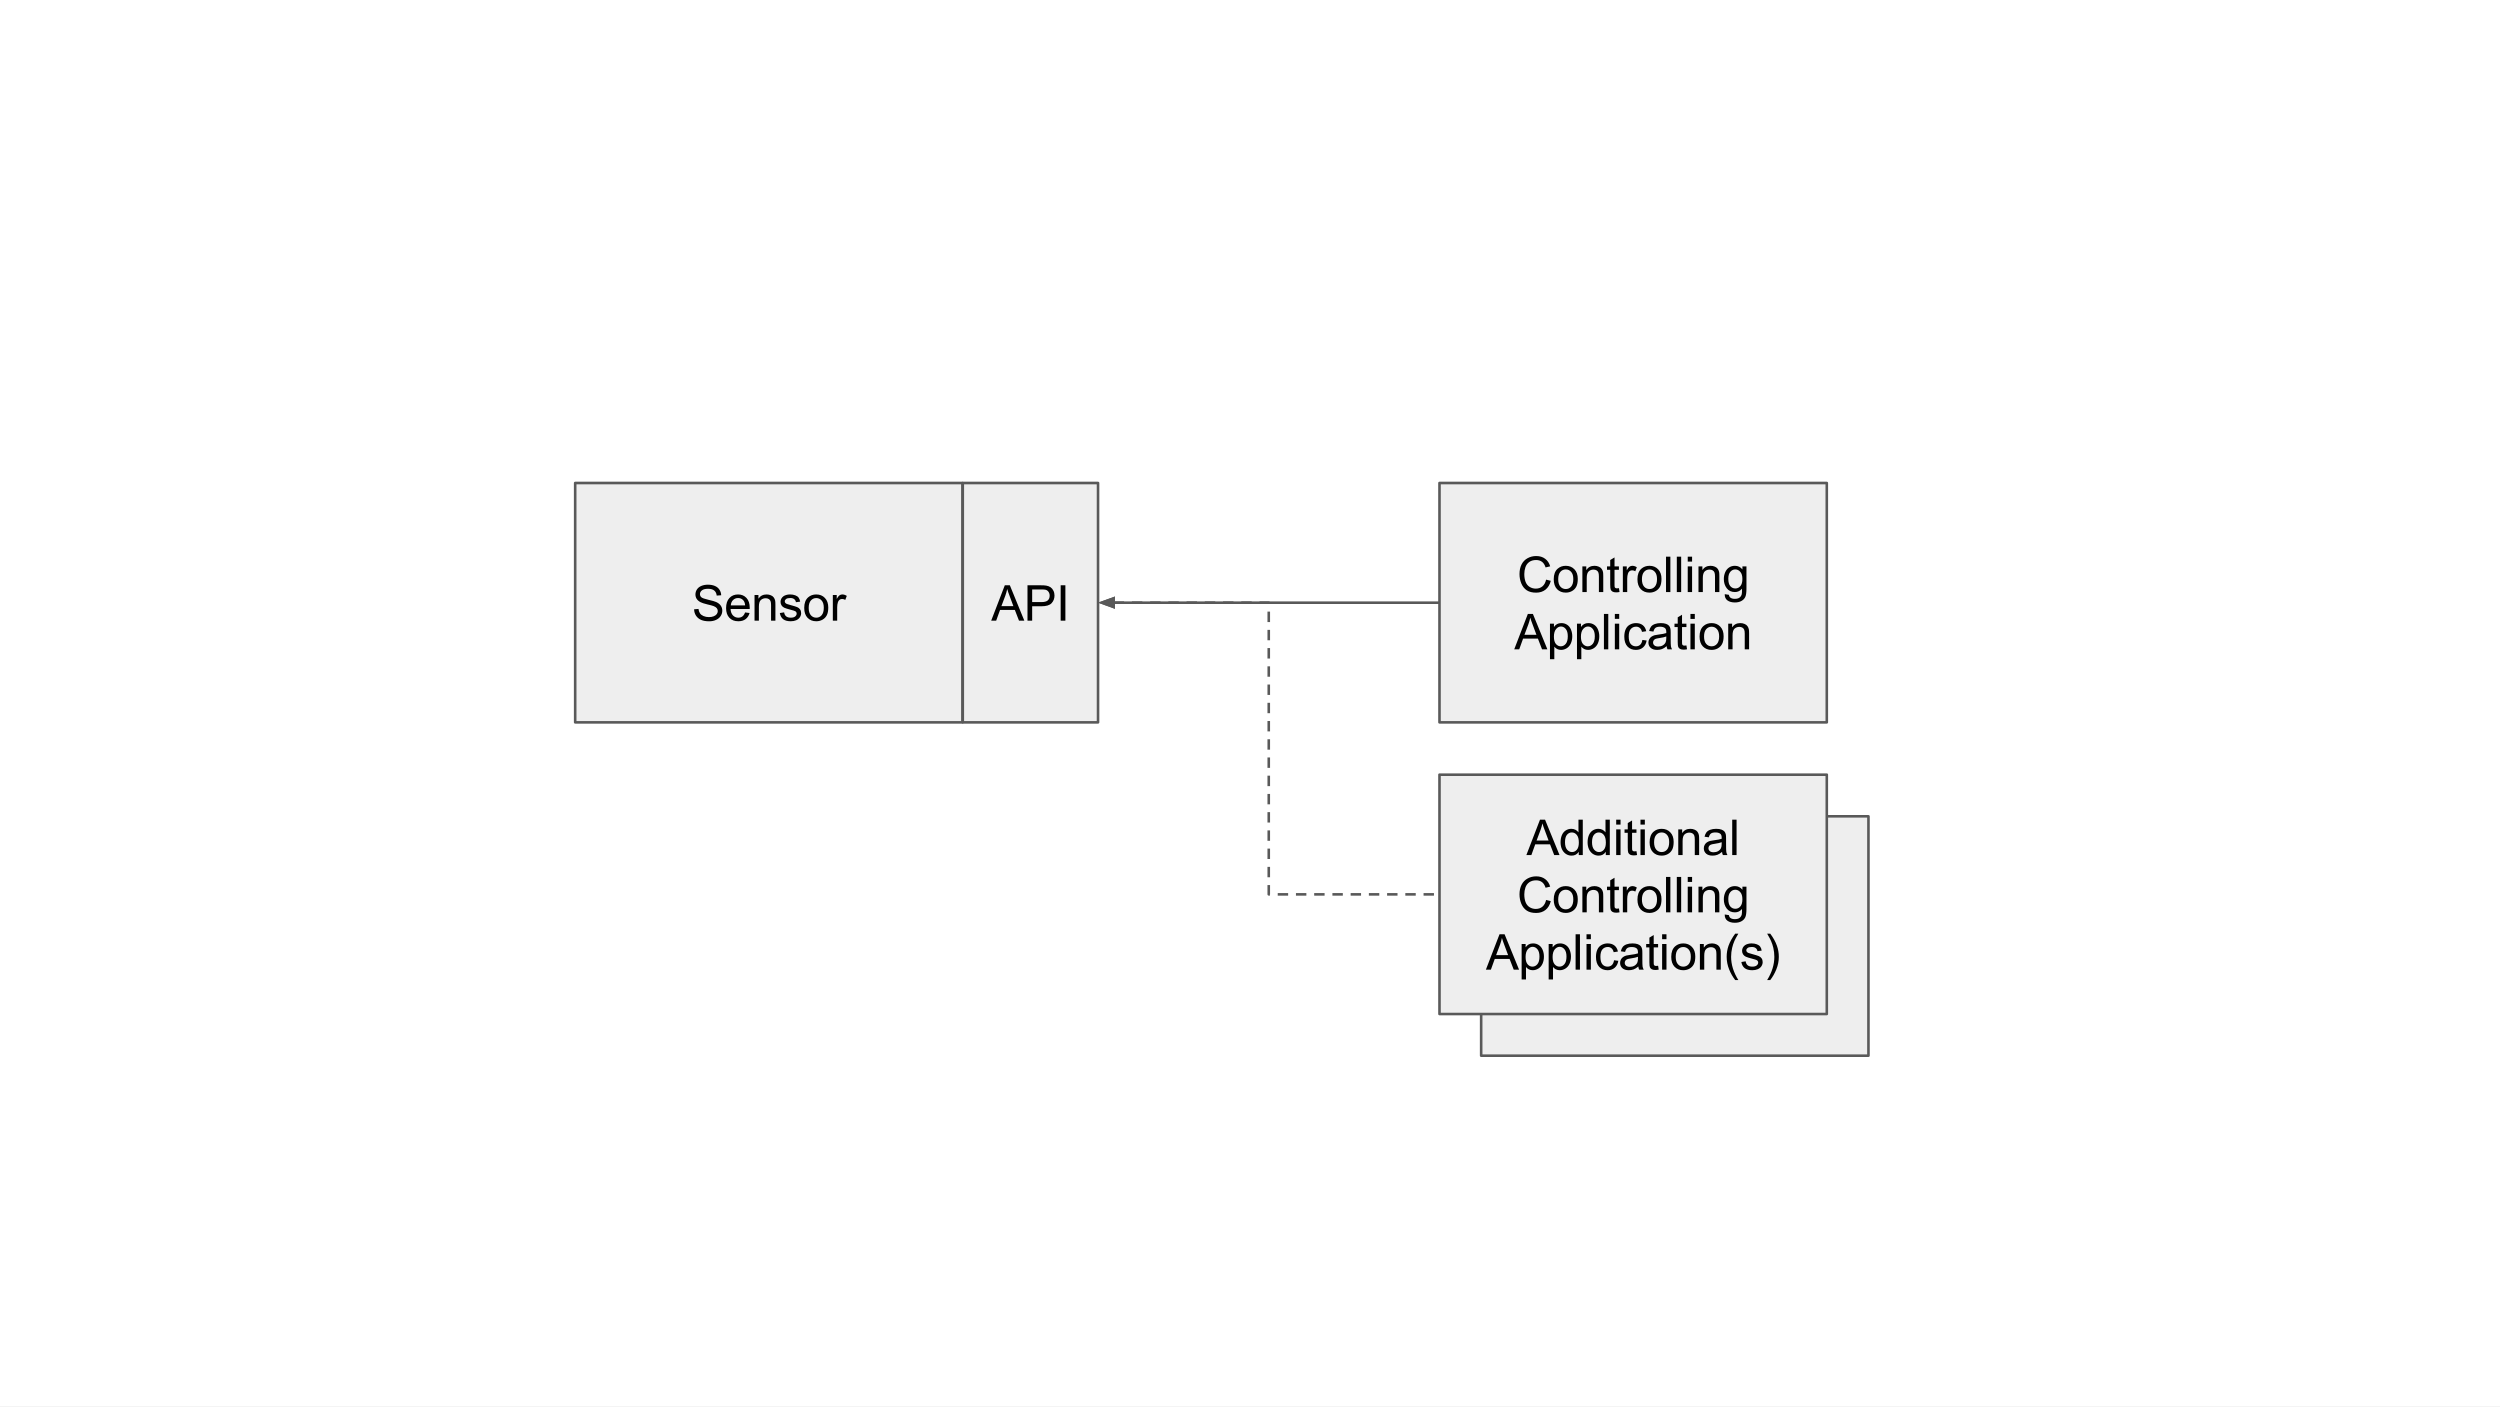
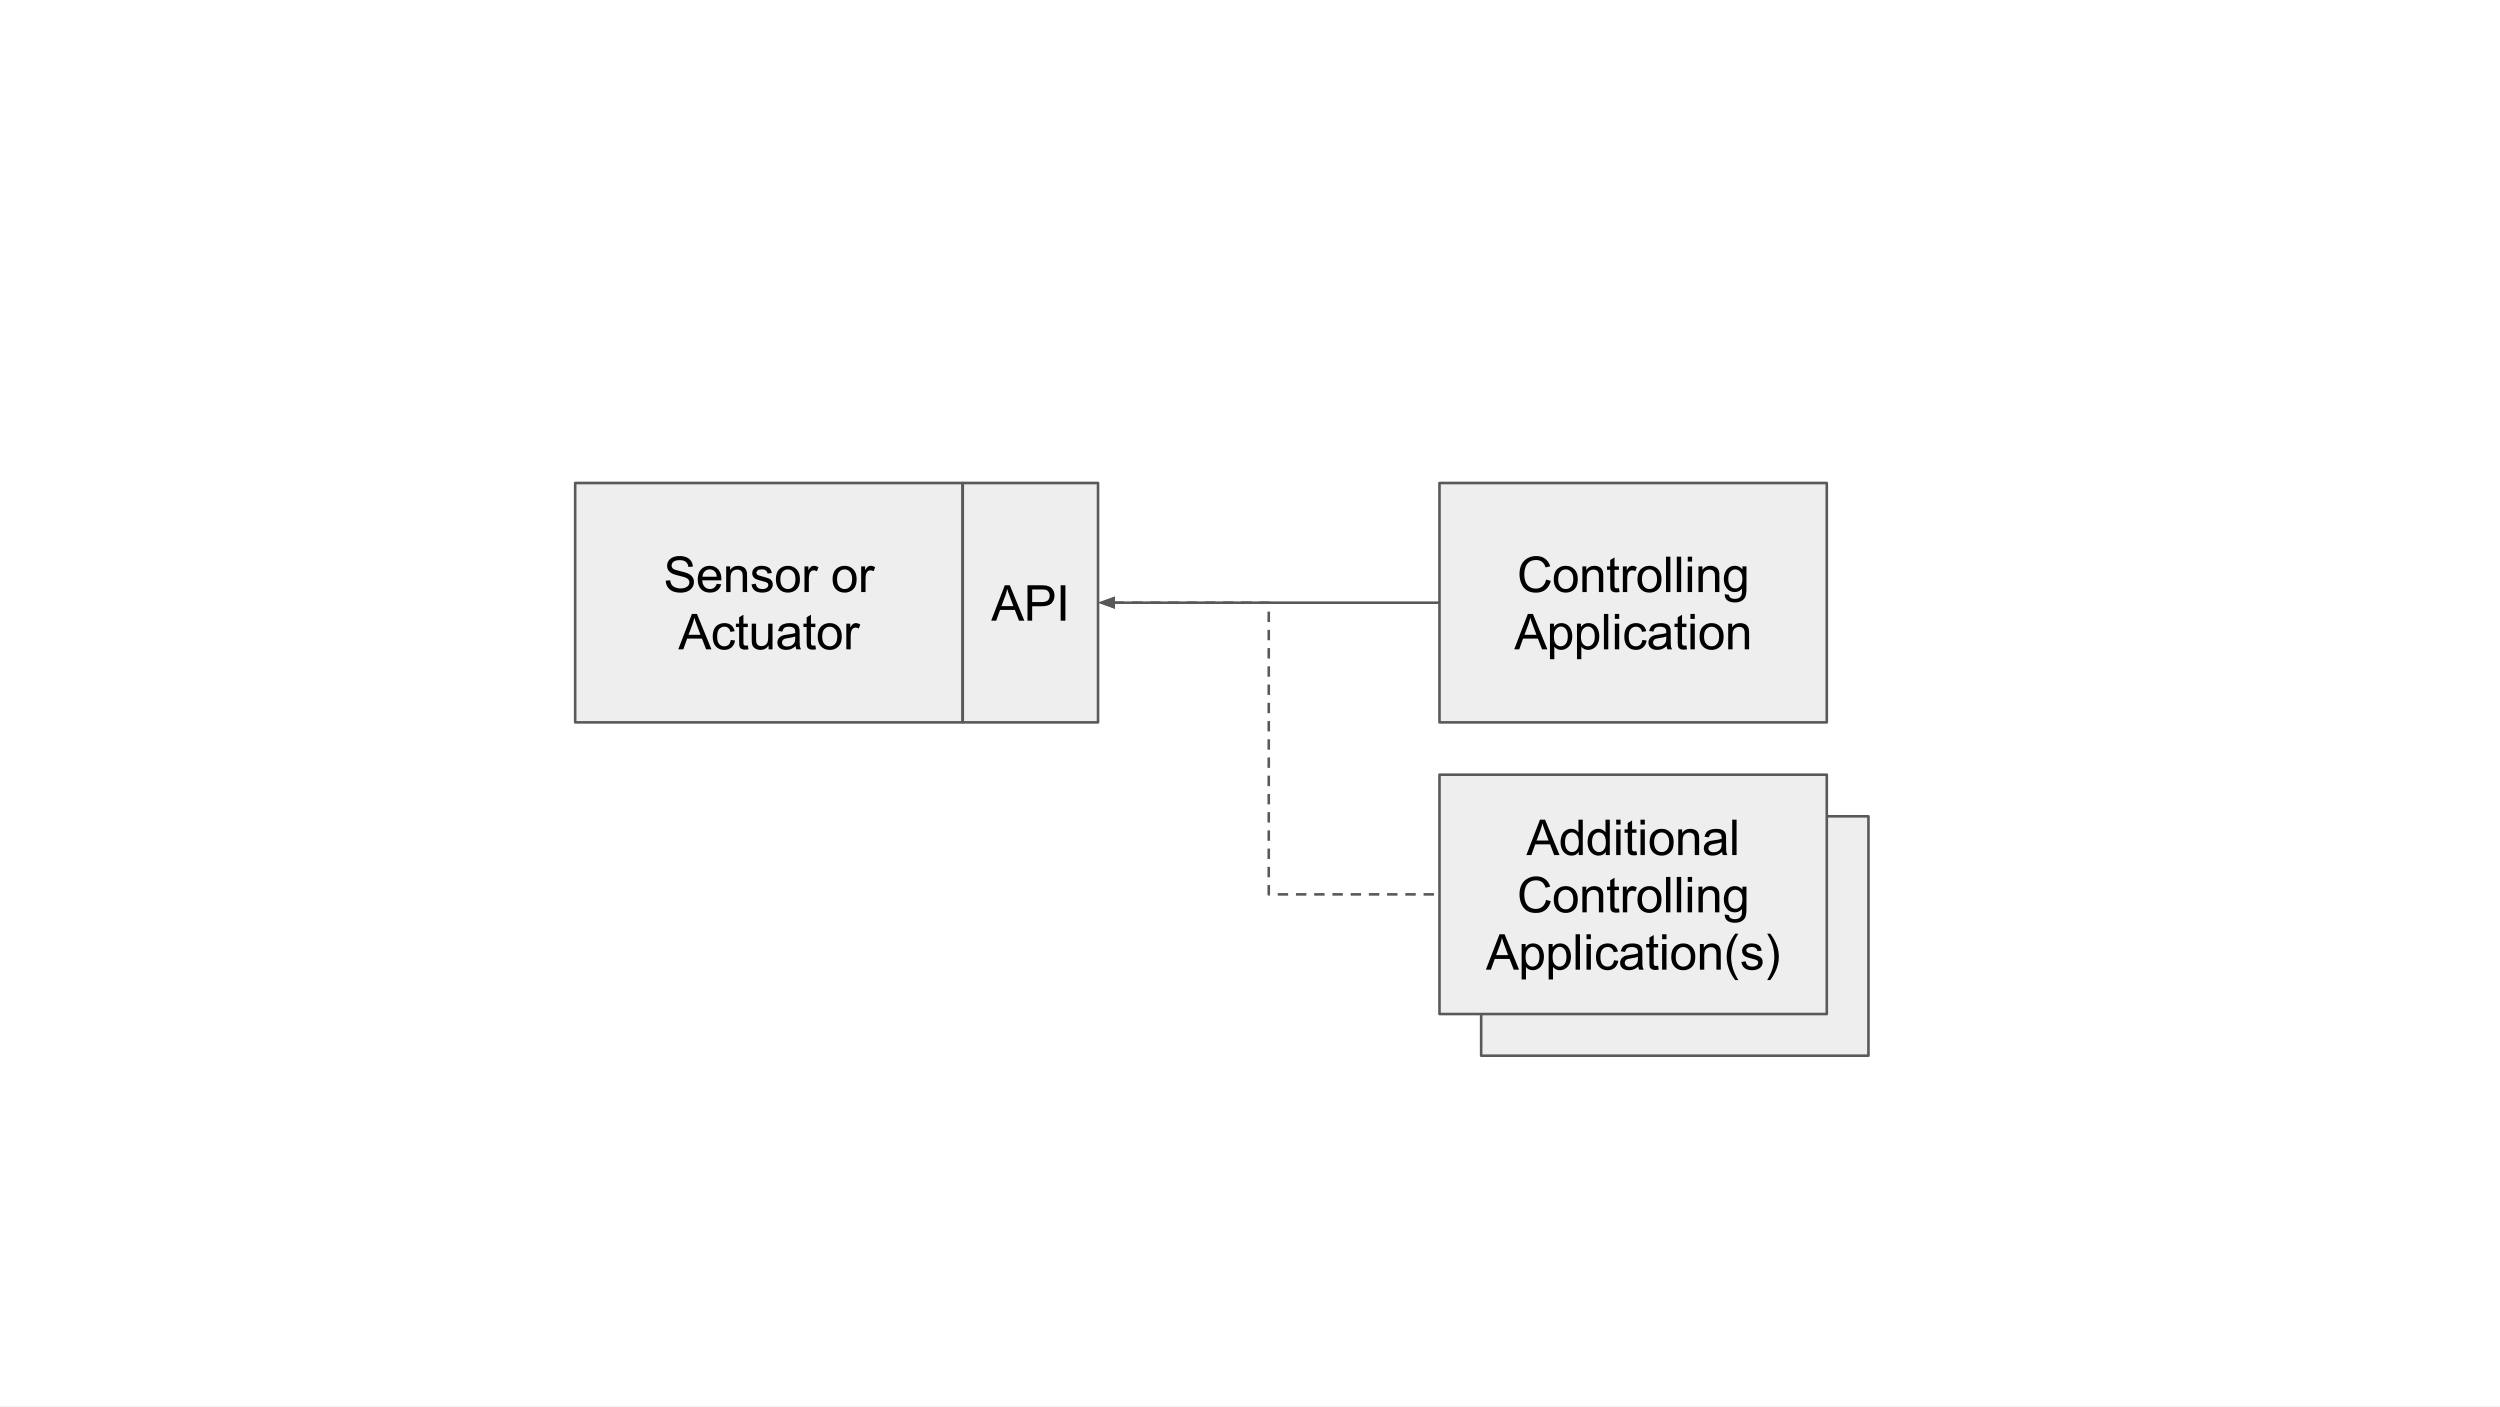
<svg xmlns="http://www.w3.org/2000/svg" version="1.1" viewBox="0.0 0.0 960.0 540.0" fill="none" stroke="none" stroke-linecap="square" stroke-miterlimit="10">
  <clipPath id="p.0">
    <path d="m0 0l960.0 0l0 540.0l-960.0 0l0 -540.0z" clip-rule="nonzero" />
  </clipPath>
  <g clip-path="url(#p.0)">
    <path fill="#ffffff" d="m0 0l960.0 0l0 540.0l-960.0 0z" fill-rule="nonzero" />
    <path fill="#eeeeee" d="m568.764 313.472l148.724 0l0 91.906l-148.724 0z" fill-rule="nonzero" />
    <path stroke="#595959" stroke-width="1.0" stroke-linejoin="round" stroke-linecap="butt" d="m568.764 313.472l148.724 0l0 91.906l-148.724 0z" fill-rule="nonzero" />
    <path fill="#eeeeee" d="m220.867 185.472l148.724 0l0 91.906l-148.724 0z" fill-rule="nonzero" />
    <path stroke="#595959" stroke-width="1.0" stroke-linejoin="round" stroke-linecap="butt" d="m220.867 185.472l148.724 0l0 91.906l-148.724 0z" fill-rule="nonzero" />
-     <path fill="#000000" d="m266.532 233.97l1.688 -0.141q0.125 1.016 0.562 1.672q0.438 0.656 1.359 1.062q0.938 0.406 2.094 0.406q1.031 0 1.812 -0.312q0.797 -0.312 1.188 -0.844q0.391 -0.531 0.391 -1.156q0 -0.641 -0.375 -1.109q-0.375 -0.484 -1.234 -0.812q-0.547 -0.219 -2.422 -0.656q-1.875 -0.453 -2.625 -0.859q-0.969 -0.516 -1.453 -1.266q-0.469 -0.75 -0.469 -1.688q0 -1.031 0.578 -1.922q0.594 -0.906 1.703 -1.359q1.125 -0.469 2.5 -0.469q1.516 0 2.672 0.484q1.156 0.484 1.766 1.438q0.625 0.938 0.672 2.141l-1.719 0.125q-0.141 -1.281 -0.953 -1.938q-0.797 -0.672 -2.359 -0.672q-1.625 0 -2.375 0.609q-0.75 0.594 -0.75 1.438q0 0.734 0.531 1.203q0.516 0.469 2.703 0.969q2.203 0.5 3.016 0.875q1.188 0.547 1.75 1.391q0.578 0.828 0.578 1.922q0 1.094 -0.625 2.062q-0.625 0.953 -1.797 1.484q-1.156 0.531 -2.609 0.531q-1.844 0 -3.094 -0.531q-1.25 -0.547 -1.969 -1.625q-0.703 -1.078 -0.734 -2.453zm19.584 1.203l1.719 0.219q-0.406 1.5 -1.516 2.344q-1.094 0.828 -2.812 0.828q-2.156 0 -3.422 -1.328q-1.266 -1.328 -1.266 -3.734q0 -2.484 1.266 -3.859q1.281 -1.375 3.328 -1.375q1.984 0 3.234 1.344q1.25 1.344 1.25 3.797q0 0.141 -0.016 0.438l-7.344 0q0.094 1.625 0.922 2.484q0.828 0.859 2.062 0.859q0.906 0 1.547 -0.469q0.656 -0.484 1.047 -1.547zm-5.484 -2.703l5.5 0q-0.109 -1.234 -0.625 -1.859q-0.797 -0.969 -2.078 -0.969q-1.141 0 -1.938 0.781q-0.781 0.766 -0.859 2.047zm9.11 5.875l0 -9.859l1.5 0l0 1.406q1.094 -1.625 3.141 -1.625q0.891 0 1.641 0.328q0.75 0.312 1.109 0.844q0.375 0.516 0.531 1.219q0.094 0.469 0.094 1.625l0 6.062l-1.672 0l0 -6.0q0 -1.016 -0.203 -1.516q-0.188 -0.516 -0.688 -0.812q-0.5 -0.297 -1.172 -0.297q-1.062 0 -1.844 0.672q-0.766 0.672 -0.766 2.578l0 5.375l-1.672 0zm9.704 -2.938l1.656 -0.266q0.141 1.0 0.766 1.531q0.641 0.516 1.781 0.516q1.156 0 1.703 -0.469q0.562 -0.469 0.562 -1.094q0 -0.562 -0.484 -0.891q-0.344 -0.219 -1.703 -0.562q-1.844 -0.469 -2.562 -0.797q-0.703 -0.344 -1.078 -0.938q-0.359 -0.609 -0.359 -1.328q0 -0.656 0.297 -1.219q0.312 -0.562 0.828 -0.938q0.391 -0.281 1.062 -0.484q0.672 -0.203 1.438 -0.203q1.172 0 2.047 0.344q0.875 0.328 1.281 0.906q0.422 0.562 0.578 1.516l-1.625 0.219q-0.109 -0.75 -0.656 -1.172q-0.531 -0.438 -1.5 -0.438q-1.156 0 -1.641 0.391q-0.484 0.375 -0.484 0.875q0 0.328 0.203 0.594q0.203 0.266 0.641 0.438q0.25 0.094 1.469 0.438q1.766 0.469 2.469 0.766q0.703 0.297 1.094 0.875q0.406 0.578 0.406 1.438q0 0.828 -0.484 1.578q-0.484 0.734 -1.406 1.141q-0.922 0.391 -2.078 0.391q-1.922 0 -2.938 -0.797q-1.0 -0.797 -1.281 -2.359zm9.375 -1.984q0 -2.734 1.531 -4.062q1.266 -1.094 3.094 -1.094q2.031 0 3.312 1.344q1.297 1.328 1.297 3.672q0 1.906 -0.578 3.0q-0.562 1.078 -1.656 1.688q-1.078 0.594 -2.375 0.594q-2.062 0 -3.344 -1.328q-1.281 -1.328 -1.281 -3.812zm1.719 0q0 1.891 0.828 2.828q0.828 0.938 2.078 0.938q1.25 0 2.062 -0.938q0.828 -0.953 0.828 -2.891q0 -1.828 -0.828 -2.766q-0.828 -0.938 -2.062 -0.938q-1.25 0 -2.078 0.938q-0.828 0.938 -0.828 2.828zm9.266 4.922l0 -9.859l1.5 0l0 1.5q0.578 -1.047 1.062 -1.375q0.484 -0.344 1.078 -0.344q0.844 0 1.719 0.547l-0.578 1.547q-0.609 -0.359 -1.234 -0.359q-0.547 0 -0.984 0.328q-0.422 0.328 -0.609 0.906q-0.281 0.891 -0.281 1.953l0 5.156l-1.672 0z" fill-rule="nonzero" />
+     <path fill="#000000" d="m255.647 222.97l1.688 -0.141q0.125 1.016 0.562 1.672q0.438 0.656 1.359 1.062q0.938 0.406 2.094 0.406q1.031 0 1.812 -0.312q0.797 -0.312 1.188 -0.844q0.391 -0.531 0.391 -1.156q0 -0.641 -0.375 -1.109q-0.375 -0.484 -1.234 -0.812q-0.547 -0.219 -2.422 -0.656q-1.875 -0.453 -2.625 -0.859q-0.969 -0.516 -1.453 -1.266q-0.469 -0.75 -0.469 -1.688q0 -1.031 0.578 -1.922q0.594 -0.906 1.703 -1.359q1.125 -0.469 2.5 -0.469q1.516 0 2.672 0.484q1.156 0.484 1.766 1.438q0.625 0.938 0.672 2.141l-1.719 0.125q-0.141 -1.281 -0.953 -1.938q-0.797 -0.672 -2.359 -0.672q-1.625 0 -2.375 0.609q-0.75 0.594 -0.75 1.438q0 0.734 0.531 1.203q0.516 0.469 2.703 0.969q2.203 0.5 3.016 0.875q1.188 0.547 1.75 1.391q0.578 0.828 0.578 1.922q0 1.094 -0.625 2.062q-0.625 0.953 -1.797 1.484q-1.156 0.531 -2.609 0.531q-1.844 0 -3.094 -0.531q-1.25 -0.547 -1.969 -1.625q-0.703 -1.078 -0.734 -2.453zm19.584 1.203l1.719 0.219q-0.406 1.5 -1.516 2.344q-1.094 0.828 -2.812 0.828q-2.156 0 -3.422 -1.328q-1.266 -1.328 -1.266 -3.734q0 -2.484 1.266 -3.859q1.281 -1.375 3.328 -1.375q1.984 0 3.234 1.344q1.25 1.344 1.25 3.797q0 0.141 -0.016 0.438l-7.344 0q0.094 1.625 0.922 2.484q0.828 0.859 2.062 0.859q0.906 0 1.547 -0.469q0.656 -0.484 1.047 -1.547zm-5.484 -2.703l5.5 0q-0.109 -1.234 -0.625 -1.859q-0.797 -0.969 -2.078 -0.969q-1.141 0 -1.938 0.781q-0.781 0.766 -0.859 2.047zm9.11 5.875l0 -9.859l1.5 0l0 1.406q1.094 -1.625 3.141 -1.625q0.891 0 1.641 0.328q0.75 0.312 1.109 0.844q0.375 0.516 0.531 1.219q0.094 0.469 0.094 1.625l0 6.062l-1.672 0l0 -6.0q0 -1.016 -0.203 -1.516q-0.188 -0.516 -0.688 -0.812q-0.5 -0.297 -1.172 -0.297q-1.062 0 -1.844 0.672q-0.766 0.672 -0.766 2.578l0 5.375l-1.672 0zm9.704 -2.938l1.656 -0.266q0.141 1.0 0.766 1.531q0.641 0.516 1.781 0.516q1.156 0 1.703 -0.469q0.562 -0.469 0.562 -1.094q0 -0.562 -0.484 -0.891q-0.344 -0.219 -1.703 -0.562q-1.844 -0.469 -2.562 -0.797q-0.703 -0.344 -1.078 -0.938q-0.359 -0.609 -0.359 -1.328q0 -0.656 0.297 -1.219q0.312 -0.562 0.828 -0.938q0.391 -0.281 1.062 -0.484q0.672 -0.203 1.438 -0.203q1.172 0 2.047 0.344q0.875 0.328 1.281 0.906q0.422 0.562 0.578 1.516l-1.625 0.219q-0.109 -0.75 -0.656 -1.172q-0.531 -0.438 -1.5 -0.438q-1.156 0 -1.641 0.391q-0.484 0.375 -0.484 0.875q0 0.328 0.203 0.594q0.203 0.266 0.641 0.438q0.25 0.094 1.469 0.438q1.766 0.469 2.469 0.766q0.703 0.297 1.094 0.875q0.406 0.578 0.406 1.438q0 0.828 -0.484 1.578q-0.484 0.734 -1.406 1.141q-0.922 0.391 -2.078 0.391q-1.922 0 -2.938 -0.797q-1.0 -0.797 -1.281 -2.359zm9.375 -1.984q0 -2.734 1.531 -4.062q1.266 -1.094 3.094 -1.094q2.031 0 3.312 1.344q1.297 1.328 1.297 3.672q0 1.906 -0.578 3.0q-0.562 1.078 -1.656 1.688q-1.078 0.594 -2.375 0.594q-2.062 0 -3.344 -1.328q-1.281 -1.328 -1.281 -3.812zm1.719 0q0 1.891 0.828 2.828q0.828 0.938 2.078 0.938q1.25 0 2.062 -0.938q0.828 -0.953 0.828 -2.891q0 -1.828 -0.828 -2.766q-0.828 -0.938 -2.062 -0.938q-1.25 0 -2.078 0.938q-0.828 0.938 -0.828 2.828zm9.266 4.922l0 -9.859l1.5 0l0 1.5q0.578 -1.047 1.062 -1.375q0.484 -0.344 1.078 -0.344q0.844 0 1.719 0.547l-0.578 1.547q-0.609 -0.359 -1.234 -0.359q-0.547 0 -0.984 0.328q-0.422 0.328 -0.609 0.906q-0.281 0.891 -0.281 1.953l0 5.156l-1.672 0zm10.787 -4.922q0 -2.734 1.531 -4.062q1.266 -1.094 3.094 -1.094q2.031 0 3.312 1.344q1.297 1.328 1.297 3.672q0 1.906 -0.578 3.0q-0.562 1.078 -1.656 1.688q-1.078 0.594 -2.375 0.594q-2.062 0 -3.344 -1.328q-1.281 -1.328 -1.281 -3.812zm1.719 0q0 1.891 0.828 2.828q0.828 0.938 2.078 0.938q1.25 0 2.062 -0.938q0.828 -0.953 0.828 -2.891q0 -1.828 -0.828 -2.766q-0.828 -0.938 -2.062 -0.938q-1.25 0 -2.078 0.938q-0.828 0.938 -0.828 2.828zm9.266 4.922l0 -9.859l1.5 0l0 1.5q0.578 -1.047 1.062 -1.375q0.484 -0.344 1.078 -0.344q0.844 0 1.719 0.547l-0.578 1.547q-0.609 -0.359 -1.234 -0.359q-0.547 0 -0.984 0.328q-0.422 0.328 -0.609 0.906q-0.281 0.891 -0.281 1.953l0 5.156l-1.672 0z" fill-rule="nonzero" />
+     <path fill="#000000" d="m260.458 249.345l5.234 -13.594l1.938 0l5.562 13.594l-2.047 0l-1.594 -4.125l-5.688 0l-1.484 4.125l-1.922 0zm3.922 -5.578l4.609 0l-1.406 -3.781q-0.656 -1.703 -0.969 -2.812q-0.266 1.312 -0.734 2.594l-1.5 4.0zm16.24 1.969l1.641 0.219q-0.266 1.688 -1.375 2.656q-1.109 0.953 -2.734 0.953q-2.016 0 -3.25 -1.312q-1.219 -1.328 -1.219 -3.797q0 -1.594 0.516 -2.781q0.531 -1.203 1.609 -1.797q1.094 -0.609 2.359 -0.609q1.609 0 2.625 0.812q1.016 0.812 1.312 2.312l-1.625 0.25q-0.234 -1.0 -0.828 -1.5q-0.594 -0.5 -1.422 -0.5q-1.266 0 -2.062 0.906q-0.781 0.906 -0.781 2.859q0 1.984 0.766 2.891q0.766 0.891 1.984 0.891q0.984 0 1.641 -0.594q0.656 -0.609 0.844 -1.859zm6.547 2.109l0.234 1.484q-0.703 0.141 -1.266 0.141q-0.906 0 -1.406 -0.281q-0.5 -0.297 -0.703 -0.75q-0.203 -0.469 -0.203 -1.984l0 -5.656l-1.234 0l0 -1.312l1.234 0l0 -2.438l1.656 -1.0l0 3.438l1.688 0l0 1.312l-1.688 0l0 5.75q0 0.719 0.078 0.922q0.094 0.203 0.297 0.328q0.203 0.125 0.578 0.125q0.266 0 0.734 -0.078zm7.98 1.5l0 -1.453q-1.141 1.672 -3.125 1.672q-0.859 0 -1.625 -0.328q-0.75 -0.344 -1.125 -0.844q-0.359 -0.5 -0.516 -1.234q-0.094 -0.5 -0.094 -1.562l0 -6.109l1.672 0l0 5.469q0 1.312 0.094 1.766q0.156 0.656 0.672 1.031q0.516 0.375 1.266 0.375q0.75 0 1.406 -0.375q0.656 -0.391 0.922 -1.047q0.281 -0.672 0.281 -1.938l0 -5.281l1.672 0l0 9.859l-1.5 0zm10.36 -1.219q-0.938 0.797 -1.797 1.125q-0.859 0.312 -1.844 0.312q-1.609 0 -2.484 -0.781q-0.875 -0.797 -0.875 -2.031q0 -0.734 0.328 -1.328q0.328 -0.594 0.859 -0.953q0.531 -0.359 1.203 -0.547q0.5 -0.141 1.484 -0.25q2.031 -0.25 2.984 -0.578q0 -0.344 0 -0.438q0 -1.016 -0.469 -1.438q-0.641 -0.562 -1.906 -0.562q-1.172 0 -1.734 0.406q-0.562 0.406 -0.828 1.469l-1.641 -0.234q0.234 -1.047 0.734 -1.688q0.516 -0.641 1.469 -0.984q0.969 -0.359 2.25 -0.359q1.266 0 2.047 0.297q0.781 0.297 1.156 0.75q0.375 0.453 0.516 1.141q0.094 0.422 0.094 1.531l0 2.234q0 2.328 0.094 2.953q0.109 0.609 0.438 1.172l-1.75 0q-0.266 -0.516 -0.328 -1.219zm-0.141 -3.719q-0.906 0.359 -2.734 0.625q-1.031 0.141 -1.453 0.328q-0.422 0.188 -0.656 0.547q-0.234 0.359 -0.234 0.797q0 0.672 0.5 1.125q0.516 0.438 1.484 0.438q0.969 0 1.719 -0.422q0.75 -0.438 1.109 -1.156q0.266 -0.578 0.266 -1.672l0 -0.609zm7.735 3.438l0.234 1.484q-0.703 0.141 -1.266 0.141q-0.906 0 -1.406 -0.281q-0.5 -0.297 -0.703 -0.75q-0.203 -0.469 -0.203 -1.984l0 -5.656l-1.234 0l0 -1.312l1.234 0l0 -2.438l1.656 -1.0l0 3.438l1.688 0l0 1.312l-1.688 0l0 5.75q0 0.719 0.078 0.922q0.094 0.203 0.297 0.328q0.203 0.125 0.578 0.125q0.266 0 0.734 -0.078zm0.902 -3.422q0 -2.734 1.531 -4.062q1.266 -1.094 3.094 -1.094q2.031 0 3.312 1.344q1.297 1.328 1.297 3.672q0 1.906 -0.578 3.0q-0.562 1.078 -1.656 1.688q-1.078 0.594 -2.375 0.594q-2.062 0 -3.344 -1.328q-1.281 -1.328 -1.281 -3.812zm1.719 0q0 1.891 0.828 2.828q0.828 0.938 2.078 0.938q1.25 0 2.062 -0.938q0.828 -0.953 0.828 -2.891q0 -1.828 -0.828 -2.766q-0.828 -0.938 -2.062 -0.938q-1.25 0 -2.078 0.938q-0.828 0.938 -0.828 2.828zm9.266 4.922l0 -9.859l1.5 0l0 1.5q0.578 -1.047 1.062 -1.375q0.484 -0.344 1.078 -0.344q0.844 0 1.719 0.547l-0.578 1.547q-0.609 -0.359 -1.234 -0.359q-0.547 0 -0.984 0.328q-0.422 0.328 -0.609 0.906q-0.281 0.891 -0.281 1.953l0 5.156l-1.672 0z" fill-rule="nonzero" />
    <path fill="#eeeeee" d="m369.709 185.472l51.937 0l0 91.906l-51.937 0z" fill-rule="nonzero" />
    <path stroke="#595959" stroke-width="1.0" stroke-linejoin="round" stroke-linecap="butt" d="m369.709 185.472l51.937 0l0 91.906l-51.937 0z" fill-rule="nonzero" />
    <path fill="#000000" d="m380.611 238.345l5.234 -13.594l1.938 0l5.562 13.594l-2.047 0l-1.594 -4.125l-5.688 0l-1.484 4.125l-1.922 0zm3.922 -5.578l4.609 0l-1.406 -3.781q-0.656 -1.703 -0.969 -2.812q-0.266 1.312 -0.734 2.594l-1.5 4.0zm10.022 5.578l0 -13.594l5.125 0q1.359 0 2.078 0.125q1.0 0.172 1.672 0.641q0.672 0.469 1.078 1.312q0.422 0.844 0.422 1.844q0 1.734 -1.109 2.938q-1.094 1.203 -3.984 1.203l-3.484 0l0 5.531l-1.797 0zm1.797 -7.141l3.516 0q1.75 0 2.469 -0.641q0.734 -0.656 0.734 -1.828q0 -0.859 -0.438 -1.469q-0.422 -0.609 -1.125 -0.797q-0.453 -0.125 -1.672 -0.125l-3.484 0l0 4.859zm10.944 7.141l0 -13.594l1.812 0l0 13.594l-1.812 0z" fill-rule="nonzero" />
    <path fill="#eeeeee" d="m552.764 185.472l148.724 0l0 91.906l-148.724 0z" fill-rule="nonzero" />
    <path stroke="#595959" stroke-width="1.0" stroke-linejoin="round" stroke-linecap="butt" d="m552.764 185.472l148.724 0l0 91.906l-148.724 0z" fill-rule="nonzero" />
    <path fill="#000000" d="m593.707 222.58l1.797 0.453q-0.562 2.219 -2.031 3.391q-1.469 1.156 -3.594 1.156q-2.203 0 -3.578 -0.891q-1.375 -0.906 -2.094 -2.594q-0.719 -1.703 -0.719 -3.656q0 -2.125 0.797 -3.703q0.812 -1.578 2.312 -2.391q1.5 -0.828 3.297 -0.828q2.047 0 3.438 1.047q1.391 1.031 1.938 2.906l-1.766 0.422q-0.469 -1.484 -1.375 -2.156q-0.906 -0.688 -2.266 -0.688q-1.562 0 -2.625 0.75q-1.047 0.75 -1.484 2.031q-0.422 1.266 -0.422 2.609q0 1.734 0.5 3.031q0.516 1.281 1.578 1.922q1.078 0.641 2.312 0.641q1.516 0 2.562 -0.859q1.047 -0.875 1.422 -2.594zm2.926 -0.156q0 -2.734 1.531 -4.062q1.266 -1.094 3.094 -1.094q2.031 0 3.312 1.344q1.297 1.328 1.297 3.672q0 1.906 -0.578 3.0q-0.562 1.078 -1.656 1.688q-1.078 0.594 -2.375 0.594q-2.062 0 -3.344 -1.328q-1.281 -1.328 -1.281 -3.812zm1.719 0q0 1.891 0.828 2.828q0.828 0.938 2.078 0.938q1.25 0 2.062 -0.938q0.828 -0.953 0.828 -2.891q0 -1.828 -0.828 -2.766q-0.828 -0.938 -2.062 -0.938q-1.25 0 -2.078 0.938q-0.828 0.938 -0.828 2.828zm9.282 4.922l0 -9.859l1.5 0l0 1.406q1.094 -1.625 3.141 -1.625q0.891 0 1.641 0.328q0.75 0.312 1.109 0.844q0.375 0.516 0.531 1.219q0.094 0.469 0.094 1.625l0 6.062l-1.672 0l0 -6.0q0 -1.016 -0.203 -1.516q-0.188 -0.516 -0.688 -0.812q-0.5 -0.297 -1.172 -0.297q-1.062 0 -1.844 0.672q-0.766 0.672 -0.766 2.578l0 5.375l-1.672 0zm14.032 -1.5l0.234 1.484q-0.703 0.141 -1.266 0.141q-0.906 0 -1.406 -0.281q-0.5 -0.297 -0.703 -0.75q-0.203 -0.469 -0.203 -1.984l0 -5.656l-1.234 0l0 -1.312l1.234 0l0 -2.438l1.656 -1.0l0 3.438l1.688 0l0 1.312l-1.688 0l0 5.75q0 0.719 0.078 0.922q0.094 0.203 0.297 0.328q0.203 0.125 0.578 0.125q0.266 0 0.734 -0.078zm1.511 1.5l0 -9.859l1.5 0l0 1.5q0.578 -1.047 1.062 -1.375q0.484 -0.344 1.078 -0.344q0.844 0 1.719 0.547l-0.578 1.547q-0.609 -0.359 -1.234 -0.359q-0.547 0 -0.984 0.328q-0.422 0.328 -0.609 0.906q-0.281 0.891 -0.281 1.953l0 5.156l-1.672 0zm5.603 -4.922q0 -2.734 1.531 -4.062q1.266 -1.094 3.094 -1.094q2.031 0 3.312 1.344q1.297 1.328 1.297 3.672q0 1.906 -0.578 3.0q-0.562 1.078 -1.656 1.688q-1.078 0.594 -2.375 0.594q-2.062 0 -3.344 -1.328q-1.281 -1.328 -1.281 -3.812zm1.719 0q0 1.891 0.828 2.828q0.828 0.938 2.078 0.938q1.25 0 2.062 -0.938q0.828 -0.953 0.828 -2.891q0 -1.828 -0.828 -2.766q-0.828 -0.938 -2.062 -0.938q-1.25 0 -2.078 0.938q-0.828 0.938 -0.828 2.828zm9.251 4.922l0 -13.594l1.672 0l0 13.594l-1.672 0zm4.145 0l0 -13.594l1.672 0l0 13.594l-1.672 0zm4.192 -11.688l0 -1.906l1.672 0l0 1.906l-1.672 0zm0 11.688l0 -9.859l1.672 0l0 9.859l-1.672 0zm4.129 0l0 -9.859l1.5 0l0 1.406q1.094 -1.625 3.141 -1.625q0.891 0 1.641 0.328q0.75 0.312 1.109 0.844q0.375 0.516 0.531 1.219q0.094 0.469 0.094 1.625l0 6.062l-1.672 0l0 -6.0q0 -1.016 -0.203 -1.516q-0.188 -0.516 -0.688 -0.812q-0.5 -0.297 -1.172 -0.297q-1.062 0 -1.844 0.672q-0.766 0.672 -0.766 2.578l0 5.375l-1.672 0zm10.079 0.812l1.609 0.25q0.109 0.75 0.578 1.094q0.609 0.453 1.688 0.453q1.172 0 1.797 -0.469q0.625 -0.453 0.859 -1.281q0.125 -0.516 0.109 -2.156q-1.094 1.297 -2.719 1.297q-2.031 0 -3.156 -1.469q-1.109 -1.469 -1.109 -3.516q0 -1.406 0.516 -2.594q0.516 -1.203 1.484 -1.844q0.969 -0.656 2.266 -0.656q1.75 0 2.875 1.406l0 -1.188l1.547 0l0 8.516q0 2.312 -0.469 3.266q-0.469 0.969 -1.484 1.516q-1.016 0.562 -2.5 0.562q-1.766 0 -2.859 -0.797q-1.078 -0.797 -1.031 -2.391zm1.375 -5.922q0 1.953 0.766 2.844q0.781 0.891 1.938 0.891q1.141 0 1.922 -0.891q0.781 -0.891 0.781 -2.781q0 -1.812 -0.812 -2.719q-0.797 -0.922 -1.922 -0.922q-1.109 0 -1.891 0.906q-0.781 0.891 -0.781 2.672z" fill-rule="nonzero" />
    <path fill="#000000" d="m581.461 249.345l5.234 -13.594l1.938 0l5.562 13.594l-2.047 0l-1.594 -4.125l-5.688 0l-1.484 4.125l-1.922 0zm3.922 -5.578l4.609 0l-1.406 -3.781q-0.656 -1.703 -0.969 -2.812q-0.266 1.312 -0.734 2.594l-1.5 4.0zm9.803 9.359l0 -13.641l1.531 0l0 1.281q0.531 -0.75 1.203 -1.125q0.688 -0.375 1.641 -0.375q1.266 0 2.234 0.656q0.969 0.641 1.453 1.828q0.5 1.188 0.5 2.594q0 1.516 -0.547 2.734q-0.547 1.203 -1.578 1.844q-1.031 0.641 -2.172 0.641q-0.844 0 -1.516 -0.344q-0.656 -0.359 -1.078 -0.891l0 4.797l-1.672 0zm1.516 -8.656q0 1.906 0.766 2.812q0.781 0.906 1.875 0.906q1.109 0 1.891 -0.938q0.797 -0.938 0.797 -2.922q0 -1.875 -0.781 -2.812q-0.766 -0.938 -1.844 -0.938q-1.062 0 -1.891 1.0q-0.812 1.0 -0.812 2.891zm8.86 8.656l0 -13.641l1.531 0l0 1.281q0.531 -0.75 1.203 -1.125q0.688 -0.375 1.641 -0.375q1.266 0 2.234 0.656q0.969 0.641 1.453 1.828q0.5 1.188 0.5 2.594q0 1.516 -0.547 2.734q-0.547 1.203 -1.578 1.844q-1.031 0.641 -2.172 0.641q-0.844 0 -1.516 -0.344q-0.656 -0.359 -1.078 -0.891l0 4.797l-1.672 0zm1.516 -8.656q0 1.906 0.766 2.812q0.781 0.906 1.875 0.906q1.109 0 1.891 -0.938q0.797 -0.938 0.797 -2.922q0 -1.875 -0.781 -2.812q-0.766 -0.938 -1.844 -0.938q-1.062 0 -1.891 1.0q-0.812 1.0 -0.812 2.891zm8.829 4.875l0 -13.594l1.672 0l0 13.594l-1.672 0zm4.192 -11.688l0 -1.906l1.672 0l0 1.906l-1.672 0zm0 11.688l0 -9.859l1.672 0l0 9.859l-1.672 0zm10.567 -3.609l1.641 0.219q-0.266 1.688 -1.375 2.656q-1.109 0.953 -2.734 0.953q-2.016 0 -3.25 -1.312q-1.219 -1.328 -1.219 -3.797q0 -1.594 0.516 -2.781q0.531 -1.203 1.609 -1.797q1.094 -0.609 2.359 -0.609q1.609 0 2.625 0.812q1.016 0.812 1.312 2.312l-1.625 0.25q-0.234 -1.0 -0.828 -1.5q-0.594 -0.5 -1.422 -0.5q-1.266 0 -2.062 0.906q-0.781 0.906 -0.781 2.859q0 1.984 0.766 2.891q0.766 0.891 1.984 0.891q0.984 0 1.641 -0.594q0.656 -0.609 0.844 -1.859zm9.328 2.391q-0.938 0.797 -1.797 1.125q-0.859 0.312 -1.844 0.312q-1.609 0 -2.484 -0.781q-0.875 -0.797 -0.875 -2.031q0 -0.734 0.328 -1.328q0.328 -0.594 0.859 -0.953q0.531 -0.359 1.203 -0.547q0.5 -0.141 1.484 -0.25q2.031 -0.25 2.984 -0.578q0 -0.344 0 -0.438q0 -1.016 -0.469 -1.438q-0.641 -0.562 -1.906 -0.562q-1.172 0 -1.734 0.406q-0.562 0.406 -0.828 1.469l-1.641 -0.234q0.234 -1.047 0.734 -1.688q0.516 -0.641 1.469 -0.984q0.969 -0.359 2.25 -0.359q1.266 0 2.047 0.297q0.781 0.297 1.156 0.75q0.375 0.453 0.516 1.141q0.094 0.422 0.094 1.531l0 2.234q0 2.328 0.094 2.953q0.109 0.609 0.438 1.172l-1.75 0q-0.266 -0.516 -0.328 -1.219zm-0.141 -3.719q-0.906 0.359 -2.734 0.625q-1.031 0.141 -1.453 0.328q-0.422 0.188 -0.656 0.547q-0.234 0.359 -0.234 0.797q0 0.672 0.5 1.125q0.516 0.438 1.484 0.438q0.969 0 1.719 -0.422q0.75 -0.438 1.109 -1.156q0.266 -0.578 0.266 -1.672l0 -0.609zm7.735 3.438l0.234 1.484q-0.703 0.141 -1.266 0.141q-0.906 0 -1.406 -0.281q-0.5 -0.297 -0.703 -0.75q-0.203 -0.469 -0.203 -1.984l0 -5.656l-1.234 0l0 -1.312l1.234 0l0 -2.438l1.656 -1.0l0 3.438l1.688 0l0 1.312l-1.688 0l0 5.75q0 0.719 0.078 0.922q0.094 0.203 0.297 0.328q0.203 0.125 0.578 0.125q0.266 0 0.734 -0.078zm1.543 -10.188l0 -1.906l1.672 0l0 1.906l-1.672 0zm0 11.688l0 -9.859l1.672 0l0 9.859l-1.672 0zm3.504 -4.922q0 -2.734 1.531 -4.062q1.266 -1.094 3.094 -1.094q2.031 0 3.312 1.344q1.297 1.328 1.297 3.672q0 1.906 -0.578 3.0q-0.562 1.078 -1.656 1.688q-1.078 0.594 -2.375 0.594q-2.062 0 -3.344 -1.328q-1.281 -1.328 -1.281 -3.812zm1.719 0q0 1.891 0.828 2.828q0.828 0.938 2.078 0.938q1.25 0 2.062 -0.938q0.828 -0.953 0.828 -2.891q0 -1.828 -0.828 -2.766q-0.828 -0.938 -2.062 -0.938q-1.25 0 -2.078 0.938q-0.828 0.938 -0.828 2.828zm9.282 4.922l0 -9.859l1.5 0l0 1.406q1.094 -1.625 3.141 -1.625q0.891 0 1.641 0.328q0.75 0.312 1.109 0.844q0.375 0.516 0.531 1.219q0.094 0.469 0.094 1.625l0 6.062l-1.672 0l0 -6.0q0 -1.016 -0.203 -1.516q-0.188 -0.516 -0.688 -0.812q-0.5 -0.297 -1.172 -0.297q-1.062 0 -1.844 0.672q-0.766 0.672 -0.766 2.578l0 5.375l-1.672 0z" fill-rule="nonzero" />
    <path fill="#eeeeee" d="m552.764 297.472l148.724 0l0 91.906l-148.724 0z" fill-rule="nonzero" />
    <path stroke="#595959" stroke-width="1.0" stroke-linejoin="round" stroke-linecap="butt" d="m552.764 297.472l148.724 0l0 91.906l-148.724 0z" fill-rule="nonzero" />
    <path fill="#000000" d="m586.125 328.345l5.234 -13.594l1.938 0l5.562 13.594l-2.047 0l-1.594 -4.125l-5.688 0l-1.484 4.125l-1.922 0zm3.922 -5.578l4.609 0l-1.406 -3.781q-0.656 -1.703 -0.969 -2.812q-0.266 1.312 -0.734 2.594l-1.5 4.0zm16.194 5.578l0 -1.25q-0.938 1.469 -2.75 1.469q-1.172 0 -2.172 -0.641q-0.984 -0.656 -1.531 -1.812q-0.531 -1.172 -0.531 -2.688q0 -1.469 0.484 -2.672q0.5 -1.203 1.469 -1.844q0.984 -0.641 2.203 -0.641q0.891 0 1.578 0.375q0.703 0.375 1.141 0.984l0 -4.875l1.656 0l0 13.594l-1.547 0zm-5.281 -4.922q0 1.891 0.797 2.828q0.812 0.938 1.891 0.938q1.094 0 1.859 -0.891q0.766 -0.891 0.766 -2.734q0 -2.016 -0.781 -2.953q-0.781 -0.953 -1.922 -0.953q-1.109 0 -1.859 0.906q-0.75 0.906 -0.75 2.859zm15.657 4.922l0 -1.25q-0.938 1.469 -2.75 1.469q-1.172 0 -2.172 -0.641q-0.984 -0.656 -1.531 -1.812q-0.531 -1.172 -0.531 -2.688q0 -1.469 0.484 -2.672q0.5 -1.203 1.469 -1.844q0.984 -0.641 2.203 -0.641q0.891 0 1.578 0.375q0.703 0.375 1.141 0.984l0 -4.875l1.656 0l0 13.594l-1.547 0zm-5.281 -4.922q0 1.891 0.797 2.828q0.812 0.938 1.891 0.938q1.094 0 1.859 -0.891q0.766 -0.891 0.766 -2.734q0 -2.016 -0.781 -2.953q-0.781 -0.953 -1.922 -0.953q-1.109 0 -1.859 0.906q-0.75 0.906 -0.75 2.859zm9.282 -6.766l0 -1.906l1.672 0l0 1.906l-1.672 0zm0 11.688l0 -9.859l1.672 0l0 9.859l-1.672 0zm7.785 -1.5l0.234 1.484q-0.703 0.141 -1.266 0.141q-0.906 0 -1.406 -0.281q-0.5 -0.297 -0.703 -0.75q-0.203 -0.469 -0.203 -1.984l0 -5.656l-1.234 0l0 -1.312l1.234 0l0 -2.438l1.656 -1.0l0 3.438l1.688 0l0 1.312l-1.688 0l0 5.75q0 0.719 0.078 0.922q0.094 0.203 0.297 0.328q0.203 0.125 0.578 0.125q0.266 0 0.734 -0.078zm1.543 -10.188l0 -1.906l1.672 0l0 1.906l-1.672 0zm0 11.688l0 -9.859l1.672 0l0 9.859l-1.672 0zm3.504 -4.922q0 -2.734 1.531 -4.062q1.266 -1.094 3.094 -1.094q2.031 0 3.312 1.344q1.297 1.328 1.297 3.672q0 1.906 -0.578 3.0q-0.562 1.078 -1.656 1.688q-1.078 0.594 -2.375 0.594q-2.062 0 -3.344 -1.328q-1.281 -1.328 -1.281 -3.812zm1.719 0q0 1.891 0.828 2.828q0.828 0.938 2.078 0.938q1.25 0 2.062 -0.938q0.828 -0.953 0.828 -2.891q0 -1.828 -0.828 -2.766q-0.828 -0.938 -2.062 -0.938q-1.25 0 -2.078 0.938q-0.828 0.938 -0.828 2.828zm9.282 4.922l0 -9.859l1.5 0l0 1.406q1.094 -1.625 3.141 -1.625q0.891 0 1.641 0.328q0.75 0.312 1.109 0.844q0.375 0.516 0.531 1.219q0.094 0.469 0.094 1.625l0 6.062l-1.672 0l0 -6.0q0 -1.016 -0.203 -1.516q-0.188 -0.516 -0.688 -0.812q-0.5 -0.297 -1.172 -0.297q-1.062 0 -1.844 0.672q-0.766 0.672 -0.766 2.578l0 5.375l-1.672 0zm16.813 -1.219q-0.938 0.797 -1.797 1.125q-0.859 0.312 -1.844 0.312q-1.609 0 -2.484 -0.781q-0.875 -0.797 -0.875 -2.031q0 -0.734 0.328 -1.328q0.328 -0.594 0.859 -0.953q0.531 -0.359 1.203 -0.547q0.5 -0.141 1.484 -0.25q2.031 -0.25 2.984 -0.578q0 -0.344 0 -0.438q0 -1.016 -0.469 -1.438q-0.641 -0.562 -1.906 -0.562q-1.172 0 -1.734 0.406q-0.562 0.406 -0.828 1.469l-1.641 -0.234q0.234 -1.047 0.734 -1.688q0.516 -0.641 1.469 -0.984q0.969 -0.359 2.25 -0.359q1.266 0 2.047 0.297q0.781 0.297 1.156 0.75q0.375 0.453 0.516 1.141q0.094 0.422 0.094 1.531l0 2.234q0 2.328 0.094 2.953q0.109 0.609 0.438 1.172l-1.75 0q-0.266 -0.516 -0.328 -1.219zm-0.141 -3.719q-0.906 0.359 -2.734 0.625q-1.031 0.141 -1.453 0.328q-0.422 0.188 -0.656 0.547q-0.234 0.359 -0.234 0.797q0 0.672 0.5 1.125q0.516 0.438 1.484 0.438q0.969 0 1.719 -0.422q0.75 -0.438 1.109 -1.156q0.266 -0.578 0.266 -1.672l0 -0.609zm4.048 4.938l0 -13.594l1.672 0l0 13.594l-1.672 0z" fill-rule="nonzero" />
    <path fill="#000000" d="m593.707 345.58l1.797 0.453q-0.562 2.219 -2.031 3.391q-1.469 1.156 -3.594 1.156q-2.203 0 -3.578 -0.891q-1.375 -0.906 -2.094 -2.594q-0.719 -1.703 -0.719 -3.656q0 -2.125 0.797 -3.703q0.812 -1.578 2.312 -2.391q1.5 -0.828 3.297 -0.828q2.047 0 3.438 1.047q1.391 1.031 1.938 2.906l-1.766 0.422q-0.469 -1.484 -1.375 -2.156q-0.906 -0.688 -2.266 -0.688q-1.562 0 -2.625 0.75q-1.047 0.75 -1.484 2.031q-0.422 1.266 -0.422 2.609q0 1.734 0.5 3.031q0.516 1.281 1.578 1.922q1.078 0.641 2.312 0.641q1.516 0 2.562 -0.859q1.047 -0.875 1.422 -2.594zm2.926 -0.156q0 -2.734 1.531 -4.062q1.266 -1.094 3.094 -1.094q2.031 0 3.312 1.344q1.297 1.328 1.297 3.672q0 1.906 -0.578 3.0q-0.562 1.078 -1.656 1.688q-1.078 0.594 -2.375 0.594q-2.062 0 -3.344 -1.328q-1.281 -1.328 -1.281 -3.812zm1.719 0q0 1.891 0.828 2.828q0.828 0.938 2.078 0.938q1.25 0 2.062 -0.938q0.828 -0.953 0.828 -2.891q0 -1.828 -0.828 -2.766q-0.828 -0.938 -2.062 -0.938q-1.25 0 -2.078 0.938q-0.828 0.938 -0.828 2.828zm9.282 4.922l0 -9.859l1.5 0l0 1.406q1.094 -1.625 3.141 -1.625q0.891 0 1.641 0.328q0.75 0.312 1.109 0.844q0.375 0.516 0.531 1.219q0.094 0.469 0.094 1.625l0 6.062l-1.672 0l0 -6.0q0 -1.016 -0.203 -1.516q-0.188 -0.516 -0.688 -0.812q-0.5 -0.297 -1.172 -0.297q-1.062 0 -1.844 0.672q-0.766 0.672 -0.766 2.578l0 5.375l-1.672 0zm14.032 -1.5l0.234 1.484q-0.703 0.141 -1.266 0.141q-0.906 0 -1.406 -0.281q-0.5 -0.297 -0.703 -0.75q-0.203 -0.469 -0.203 -1.984l0 -5.656l-1.234 0l0 -1.312l1.234 0l0 -2.438l1.656 -1.0l0 3.438l1.688 0l0 1.312l-1.688 0l0 5.75q0 0.719 0.078 0.922q0.094 0.203 0.297 0.328q0.203 0.125 0.578 0.125q0.266 0 0.734 -0.078zm1.511 1.5l0 -9.859l1.5 0l0 1.5q0.578 -1.047 1.062 -1.375q0.484 -0.344 1.078 -0.344q0.844 0 1.719 0.547l-0.578 1.547q-0.609 -0.359 -1.234 -0.359q-0.547 0 -0.984 0.328q-0.422 0.328 -0.609 0.906q-0.281 0.891 -0.281 1.953l0 5.156l-1.672 0zm5.603 -4.922q0 -2.734 1.531 -4.062q1.266 -1.094 3.094 -1.094q2.031 0 3.312 1.344q1.297 1.328 1.297 3.672q0 1.906 -0.578 3.0q-0.562 1.078 -1.656 1.688q-1.078 0.594 -2.375 0.594q-2.062 0 -3.344 -1.328q-1.281 -1.328 -1.281 -3.812zm1.719 0q0 1.891 0.828 2.828q0.828 0.938 2.078 0.938q1.25 0 2.062 -0.938q0.828 -0.953 0.828 -2.891q0 -1.828 -0.828 -2.766q-0.828 -0.938 -2.062 -0.938q-1.25 0 -2.078 0.938q-0.828 0.938 -0.828 2.828zm9.251 4.922l0 -13.594l1.672 0l0 13.594l-1.672 0zm4.145 0l0 -13.594l1.672 0l0 13.594l-1.672 0zm4.192 -11.688l0 -1.906l1.672 0l0 1.906l-1.672 0zm0 11.688l0 -9.859l1.672 0l0 9.859l-1.672 0zm4.129 0l0 -9.859l1.5 0l0 1.406q1.094 -1.625 3.141 -1.625q0.891 0 1.641 0.328q0.75 0.312 1.109 0.844q0.375 0.516 0.531 1.219q0.094 0.469 0.094 1.625l0 6.062l-1.672 0l0 -6.0q0 -1.016 -0.203 -1.516q-0.188 -0.516 -0.688 -0.812q-0.5 -0.297 -1.172 -0.297q-1.062 0 -1.844 0.672q-0.766 0.672 -0.766 2.578l0 5.375l-1.672 0zm10.079 0.812l1.609 0.25q0.109 0.75 0.578 1.094q0.609 0.453 1.688 0.453q1.172 0 1.797 -0.469q0.625 -0.453 0.859 -1.281q0.125 -0.516 0.109 -2.156q-1.094 1.297 -2.719 1.297q-2.031 0 -3.156 -1.469q-1.109 -1.469 -1.109 -3.516q0 -1.406 0.516 -2.594q0.516 -1.203 1.484 -1.844q0.969 -0.656 2.266 -0.656q1.75 0 2.875 1.406l0 -1.188l1.547 0l0 8.516q0 2.312 -0.469 3.266q-0.469 0.969 -1.484 1.516q-1.016 0.562 -2.5 0.562q-1.766 0 -2.859 -0.797q-1.078 -0.797 -1.031 -2.391zm1.375 -5.922q0 1.953 0.766 2.844q0.781 0.891 1.938 0.891q1.141 0 1.922 -0.891q0.781 -0.891 0.781 -2.781q0 -1.812 -0.812 -2.719q-0.797 -0.922 -1.922 -0.922q-1.109 0 -1.891 0.906q-0.781 0.891 -0.781 2.672z" fill-rule="nonzero" />
    <path fill="#000000" d="m570.584 372.345l5.234 -13.594l1.938 0l5.562 13.594l-2.047 0l-1.594 -4.125l-5.688 0l-1.484 4.125l-1.922 0zm3.922 -5.578l4.609 0l-1.406 -3.781q-0.656 -1.703 -0.969 -2.812q-0.266 1.312 -0.734 2.594l-1.5 4.0zm9.803 9.359l0 -13.641l1.531 0l0 1.281q0.531 -0.75 1.203 -1.125q0.688 -0.375 1.641 -0.375q1.266 0 2.234 0.656q0.969 0.641 1.453 1.828q0.5 1.188 0.5 2.594q0 1.516 -0.547 2.734q-0.547 1.203 -1.578 1.844q-1.031 0.641 -2.172 0.641q-0.844 0 -1.516 -0.344q-0.656 -0.359 -1.078 -0.891l0 4.797l-1.672 0zm1.516 -8.656q0 1.906 0.766 2.812q0.781 0.906 1.875 0.906q1.109 0 1.891 -0.938q0.797 -0.938 0.797 -2.922q0 -1.875 -0.781 -2.812q-0.766 -0.938 -1.844 -0.938q-1.062 0 -1.891 1.0q-0.812 1.0 -0.812 2.891zm8.86 8.656l0 -13.641l1.531 0l0 1.281q0.531 -0.75 1.203 -1.125q0.688 -0.375 1.641 -0.375q1.266 0 2.234 0.656q0.969 0.641 1.453 1.828q0.5 1.188 0.5 2.594q0 1.516 -0.547 2.734q-0.547 1.203 -1.578 1.844q-1.031 0.641 -2.172 0.641q-0.844 0 -1.516 -0.344q-0.656 -0.359 -1.078 -0.891l0 4.797l-1.672 0zm1.516 -8.656q0 1.906 0.766 2.812q0.781 0.906 1.875 0.906q1.109 0 1.891 -0.938q0.797 -0.938 0.797 -2.922q0 -1.875 -0.781 -2.812q-0.766 -0.938 -1.844 -0.938q-1.062 0 -1.891 1.0q-0.812 1.0 -0.812 2.891zm8.829 4.875l0 -13.594l1.672 0l0 13.594l-1.672 0zm4.192 -11.688l0 -1.906l1.672 0l0 1.906l-1.672 0zm0 11.688l0 -9.859l1.672 0l0 9.859l-1.672 0zm10.567 -3.609l1.641 0.219q-0.266 1.688 -1.375 2.656q-1.109 0.953 -2.734 0.953q-2.016 0 -3.25 -1.312q-1.219 -1.328 -1.219 -3.797q0 -1.594 0.516 -2.781q0.531 -1.203 1.609 -1.797q1.094 -0.609 2.359 -0.609q1.609 0 2.625 0.812q1.016 0.812 1.312 2.312l-1.625 0.25q-0.234 -1.0 -0.828 -1.5q-0.594 -0.5 -1.422 -0.5q-1.266 0 -2.062 0.906q-0.781 0.906 -0.781 2.859q0 1.984 0.766 2.891q0.766 0.891 1.984 0.891q0.984 0 1.641 -0.594q0.656 -0.609 0.844 -1.859zm9.328 2.391q-0.938 0.797 -1.797 1.125q-0.859 0.312 -1.844 0.312q-1.609 0 -2.484 -0.781q-0.875 -0.797 -0.875 -2.031q0 -0.734 0.328 -1.328q0.328 -0.594 0.859 -0.953q0.531 -0.359 1.203 -0.547q0.5 -0.141 1.484 -0.25q2.031 -0.25 2.984 -0.578q0 -0.344 0 -0.438q0 -1.016 -0.469 -1.438q-0.641 -0.562 -1.906 -0.562q-1.172 0 -1.734 0.406q-0.562 0.406 -0.828 1.469l-1.641 -0.234q0.234 -1.047 0.734 -1.688q0.516 -0.641 1.469 -0.984q0.969 -0.359 2.25 -0.359q1.266 0 2.047 0.297q0.781 0.297 1.156 0.75q0.375 0.453 0.516 1.141q0.094 0.422 0.094 1.531l0 2.234q0 2.328 0.094 2.953q0.109 0.609 0.438 1.172l-1.75 0q-0.266 -0.516 -0.328 -1.219zm-0.141 -3.719q-0.906 0.359 -2.734 0.625q-1.031 0.141 -1.453 0.328q-0.422 0.188 -0.656 0.547q-0.234 0.359 -0.234 0.797q0 0.672 0.5 1.125q0.516 0.438 1.484 0.438q0.969 0 1.719 -0.422q0.75 -0.438 1.109 -1.156q0.266 -0.578 0.266 -1.672l0 -0.609zm7.735 3.438l0.234 1.484q-0.703 0.141 -1.266 0.141q-0.906 0 -1.406 -0.281q-0.5 -0.297 -0.703 -0.75q-0.203 -0.469 -0.203 -1.984l0 -5.656l-1.234 0l0 -1.312l1.234 0l0 -2.438l1.656 -1.0l0 3.438l1.688 0l0 1.312l-1.688 0l0 5.75q0 0.719 0.078 0.922q0.094 0.203 0.297 0.328q0.203 0.125 0.578 0.125q0.266 0 0.734 -0.078zm1.543 -10.188l0 -1.906l1.672 0l0 1.906l-1.672 0zm0 11.688l0 -9.859l1.672 0l0 9.859l-1.672 0zm3.504 -4.922q0 -2.734 1.531 -4.062q1.266 -1.094 3.094 -1.094q2.031 0 3.312 1.344q1.297 1.328 1.297 3.672q0 1.906 -0.578 3.0q-0.562 1.078 -1.656 1.688q-1.078 0.594 -2.375 0.594q-2.062 0 -3.344 -1.328q-1.281 -1.328 -1.281 -3.812zm1.719 0q0 1.891 0.828 2.828q0.828 0.938 2.078 0.938q1.25 0 2.062 -0.938q0.828 -0.953 0.828 -2.891q0 -1.828 -0.828 -2.766q-0.828 -0.938 -2.062 -0.938q-1.25 0 -2.078 0.938q-0.828 0.938 -0.828 2.828zm9.282 4.922l0 -9.859l1.5 0l0 1.406q1.094 -1.625 3.141 -1.625q0.891 0 1.641 0.328q0.75 0.312 1.109 0.844q0.375 0.516 0.531 1.219q0.094 0.469 0.094 1.625l0 6.062l-1.672 0l0 -6.0q0 -1.016 -0.203 -1.516q-0.188 -0.516 -0.688 -0.812q-0.5 -0.297 -1.172 -0.297q-1.062 0 -1.844 0.672q-0.766 0.672 -0.766 2.578l0 5.375l-1.672 0zm13.563 4.0q-1.375 -1.75 -2.328 -4.078q-0.953 -2.344 -0.953 -4.844q0 -2.219 0.703 -4.234q0.844 -2.344 2.578 -4.672l1.203 0q-1.125 1.922 -1.484 2.75q-0.562 1.281 -0.891 2.672q-0.406 1.734 -0.406 3.484q0 4.469 2.781 8.922l-1.203 0zm2.353 -6.938l1.656 -0.266q0.141 1.0 0.766 1.531q0.641 0.516 1.781 0.516q1.156 0 1.703 -0.469q0.562 -0.469 0.562 -1.094q0 -0.562 -0.484 -0.891q-0.344 -0.219 -1.703 -0.562q-1.844 -0.469 -2.562 -0.797q-0.703 -0.344 -1.078 -0.938q-0.359 -0.609 -0.359 -1.328q0 -0.656 0.297 -1.219q0.312 -0.562 0.828 -0.938q0.391 -0.281 1.062 -0.484q0.672 -0.203 1.438 -0.203q1.172 0 2.047 0.344q0.875 0.328 1.281 0.906q0.422 0.562 0.578 1.516l-1.625 0.219q-0.109 -0.75 -0.656 -1.172q-0.531 -0.438 -1.5 -0.438q-1.156 0 -1.641 0.391q-0.484 0.375 -0.484 0.875q0 0.328 0.203 0.594q0.203 0.266 0.641 0.438q0.25 0.094 1.469 0.438q1.766 0.469 2.469 0.766q0.703 0.297 1.094 0.875q0.406 0.578 0.406 1.438q0 0.828 -0.484 1.578q-0.484 0.734 -1.406 1.141q-0.922 0.391 -2.078 0.391q-1.922 0 -2.938 -0.797q-1.0 -0.797 -1.281 -2.359zm11.094 6.938l-1.188 0q2.766 -4.453 2.766 -8.922q0 -1.734 -0.391 -3.453q-0.328 -1.391 -0.891 -2.672q-0.359 -0.844 -1.484 -2.781l1.188 0q1.75 2.328 2.578 4.672q0.719 2.016 0.719 4.234q0 2.5 -0.969 4.844q-0.953 2.328 -2.328 4.078z" fill-rule="nonzero" />
    <path fill="#000000" fill-opacity="0.0" d="m421.646 231.425l131.118 0" fill-rule="nonzero" />
    <path stroke="#595959" stroke-width="1.0" stroke-linejoin="round" stroke-linecap="butt" d="m427.646 231.425l125.118 0" fill-rule="evenodd" />
    <path fill="#595959" stroke="#595959" stroke-width="1.0" stroke-linecap="butt" d="m427.646 229.773l-4.538 1.652l4.538 1.652z" fill-rule="evenodd" />
    <path fill="#000000" fill-opacity="0.0" d="m421.646 231.425l65.559 0l0 112.0l65.559 0" fill-rule="nonzero" />
    <path stroke="#595959" stroke-width="1.0" stroke-linejoin="round" stroke-linecap="butt" stroke-dasharray="4.0,3.0" d="m427.646 231.425l59.559 0l0 112.0l65.559 0" fill-rule="evenodd" />
    <path fill="#595959" stroke="#595959" stroke-width="1.0" stroke-linecap="butt" d="m427.646 229.773l-4.538 1.652l4.538 1.652z" fill-rule="evenodd" />
  </g>
</svg>
